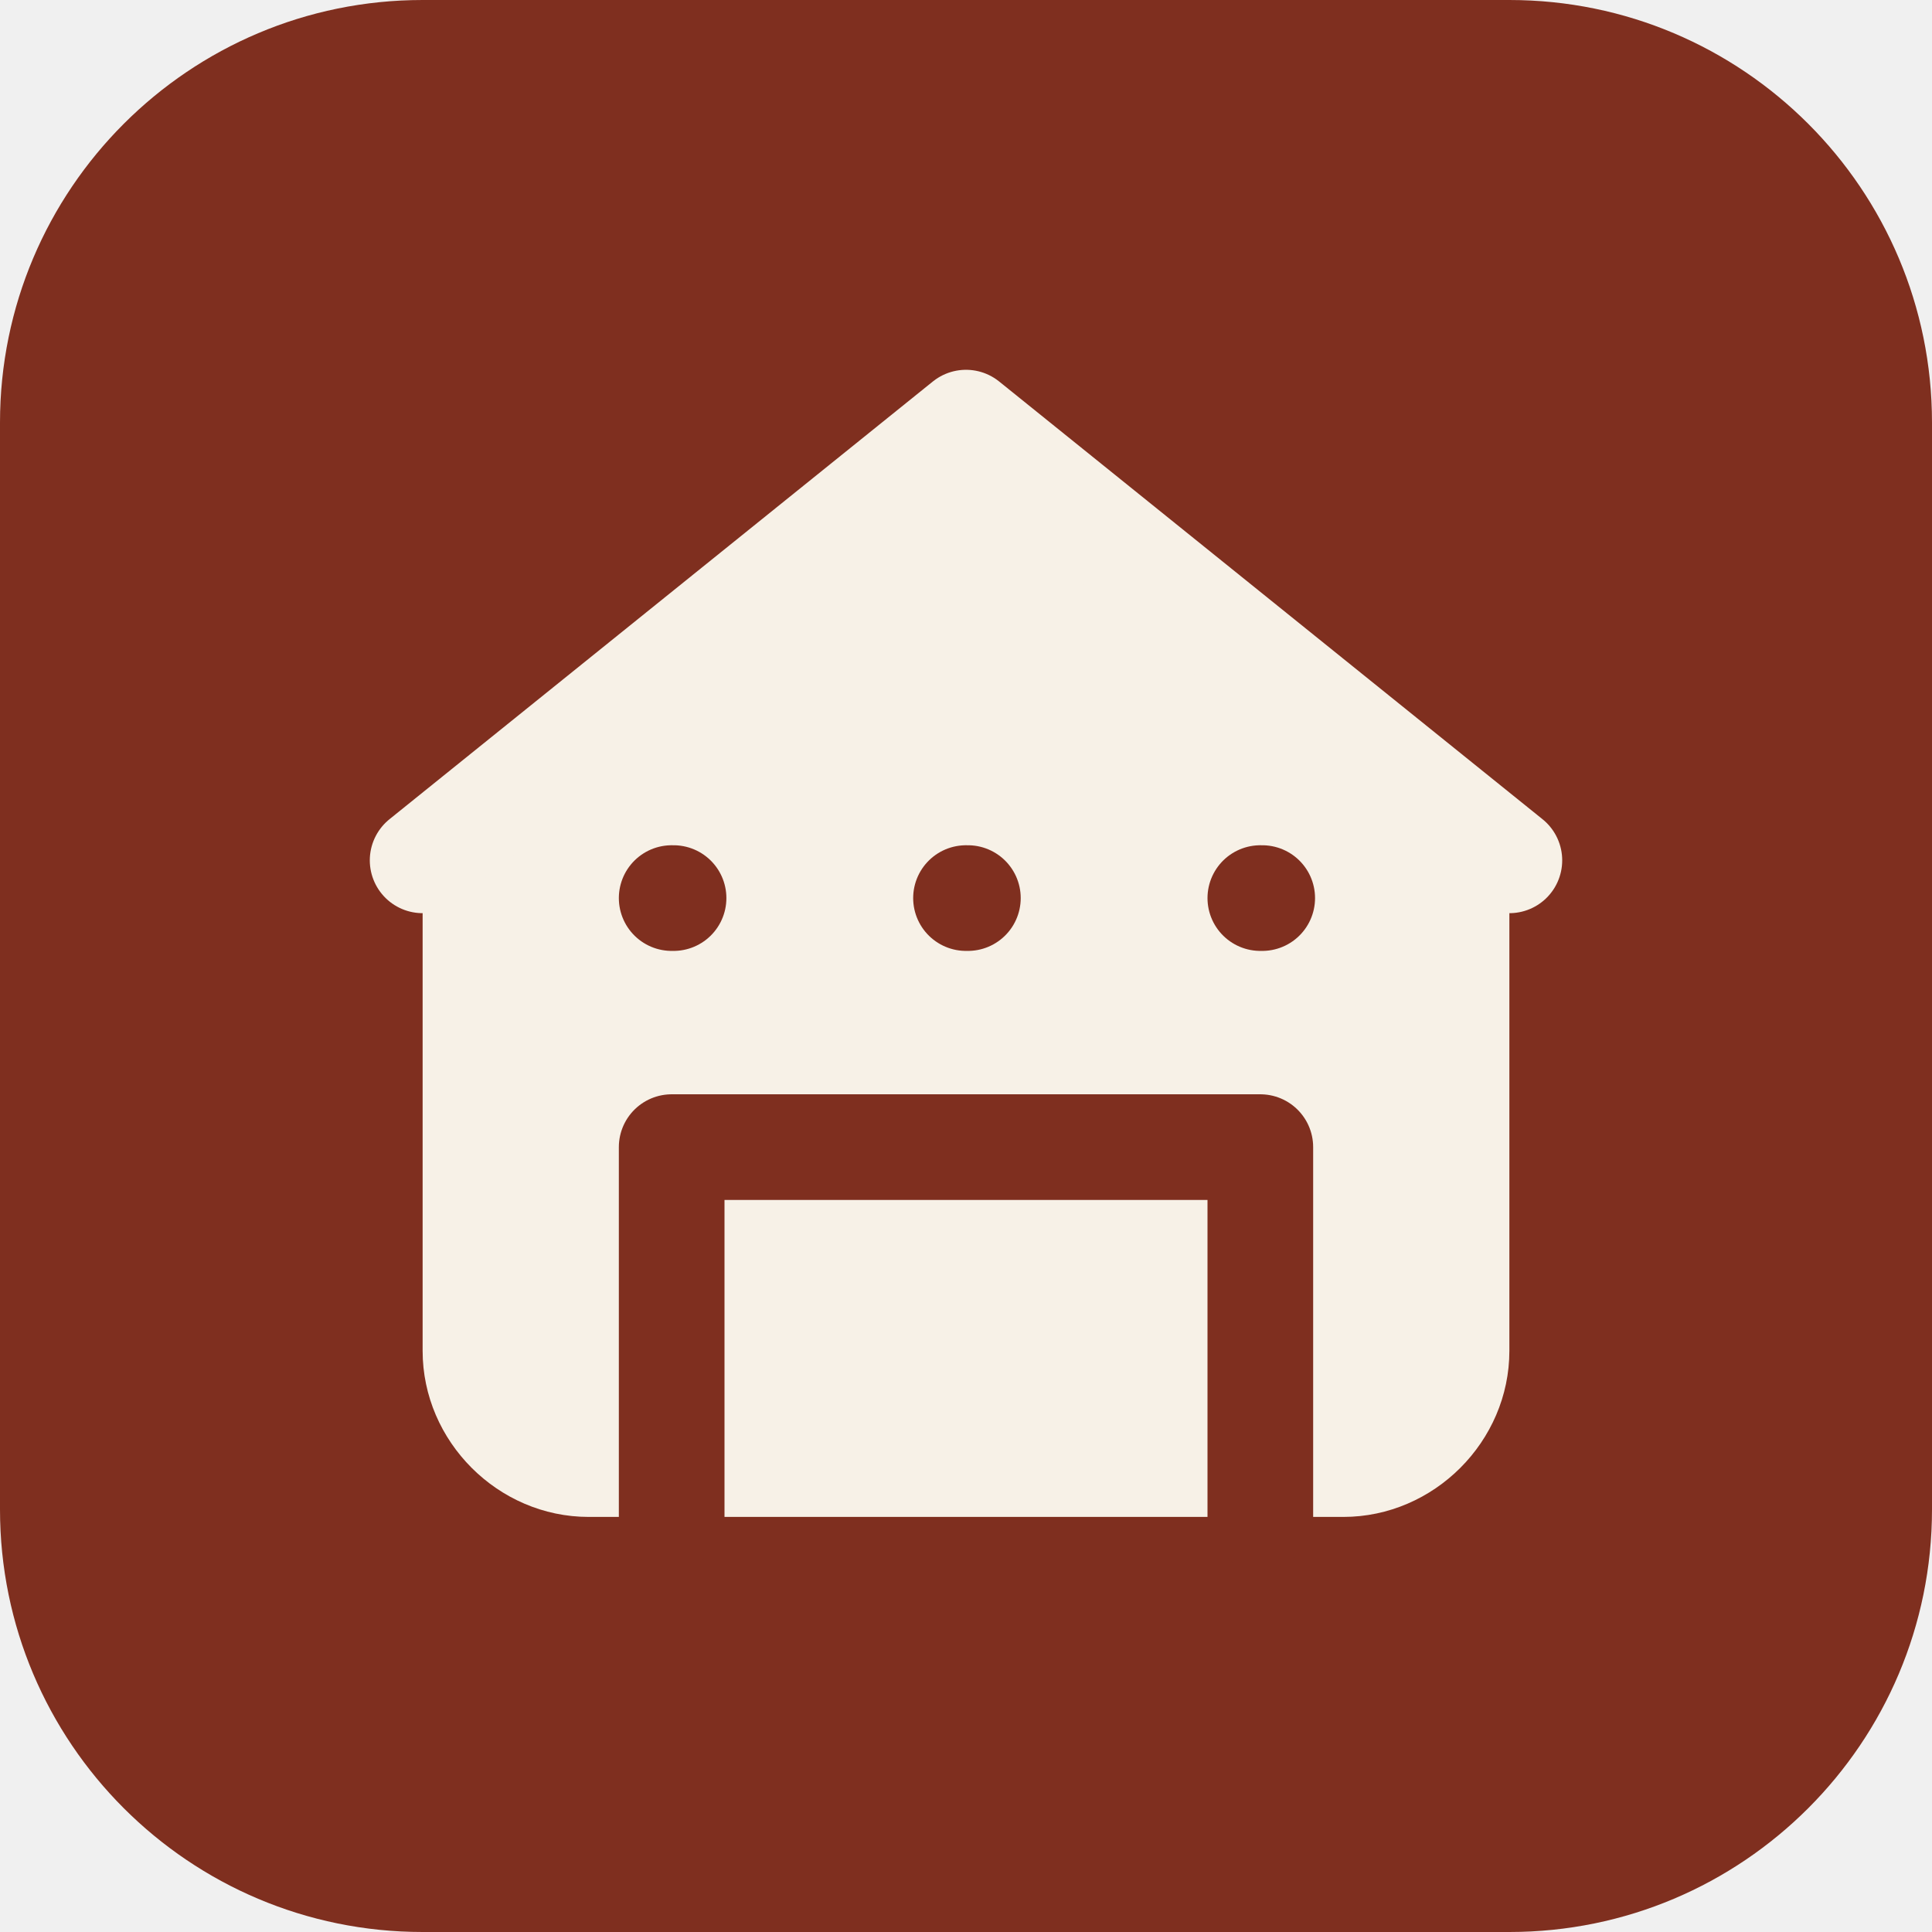
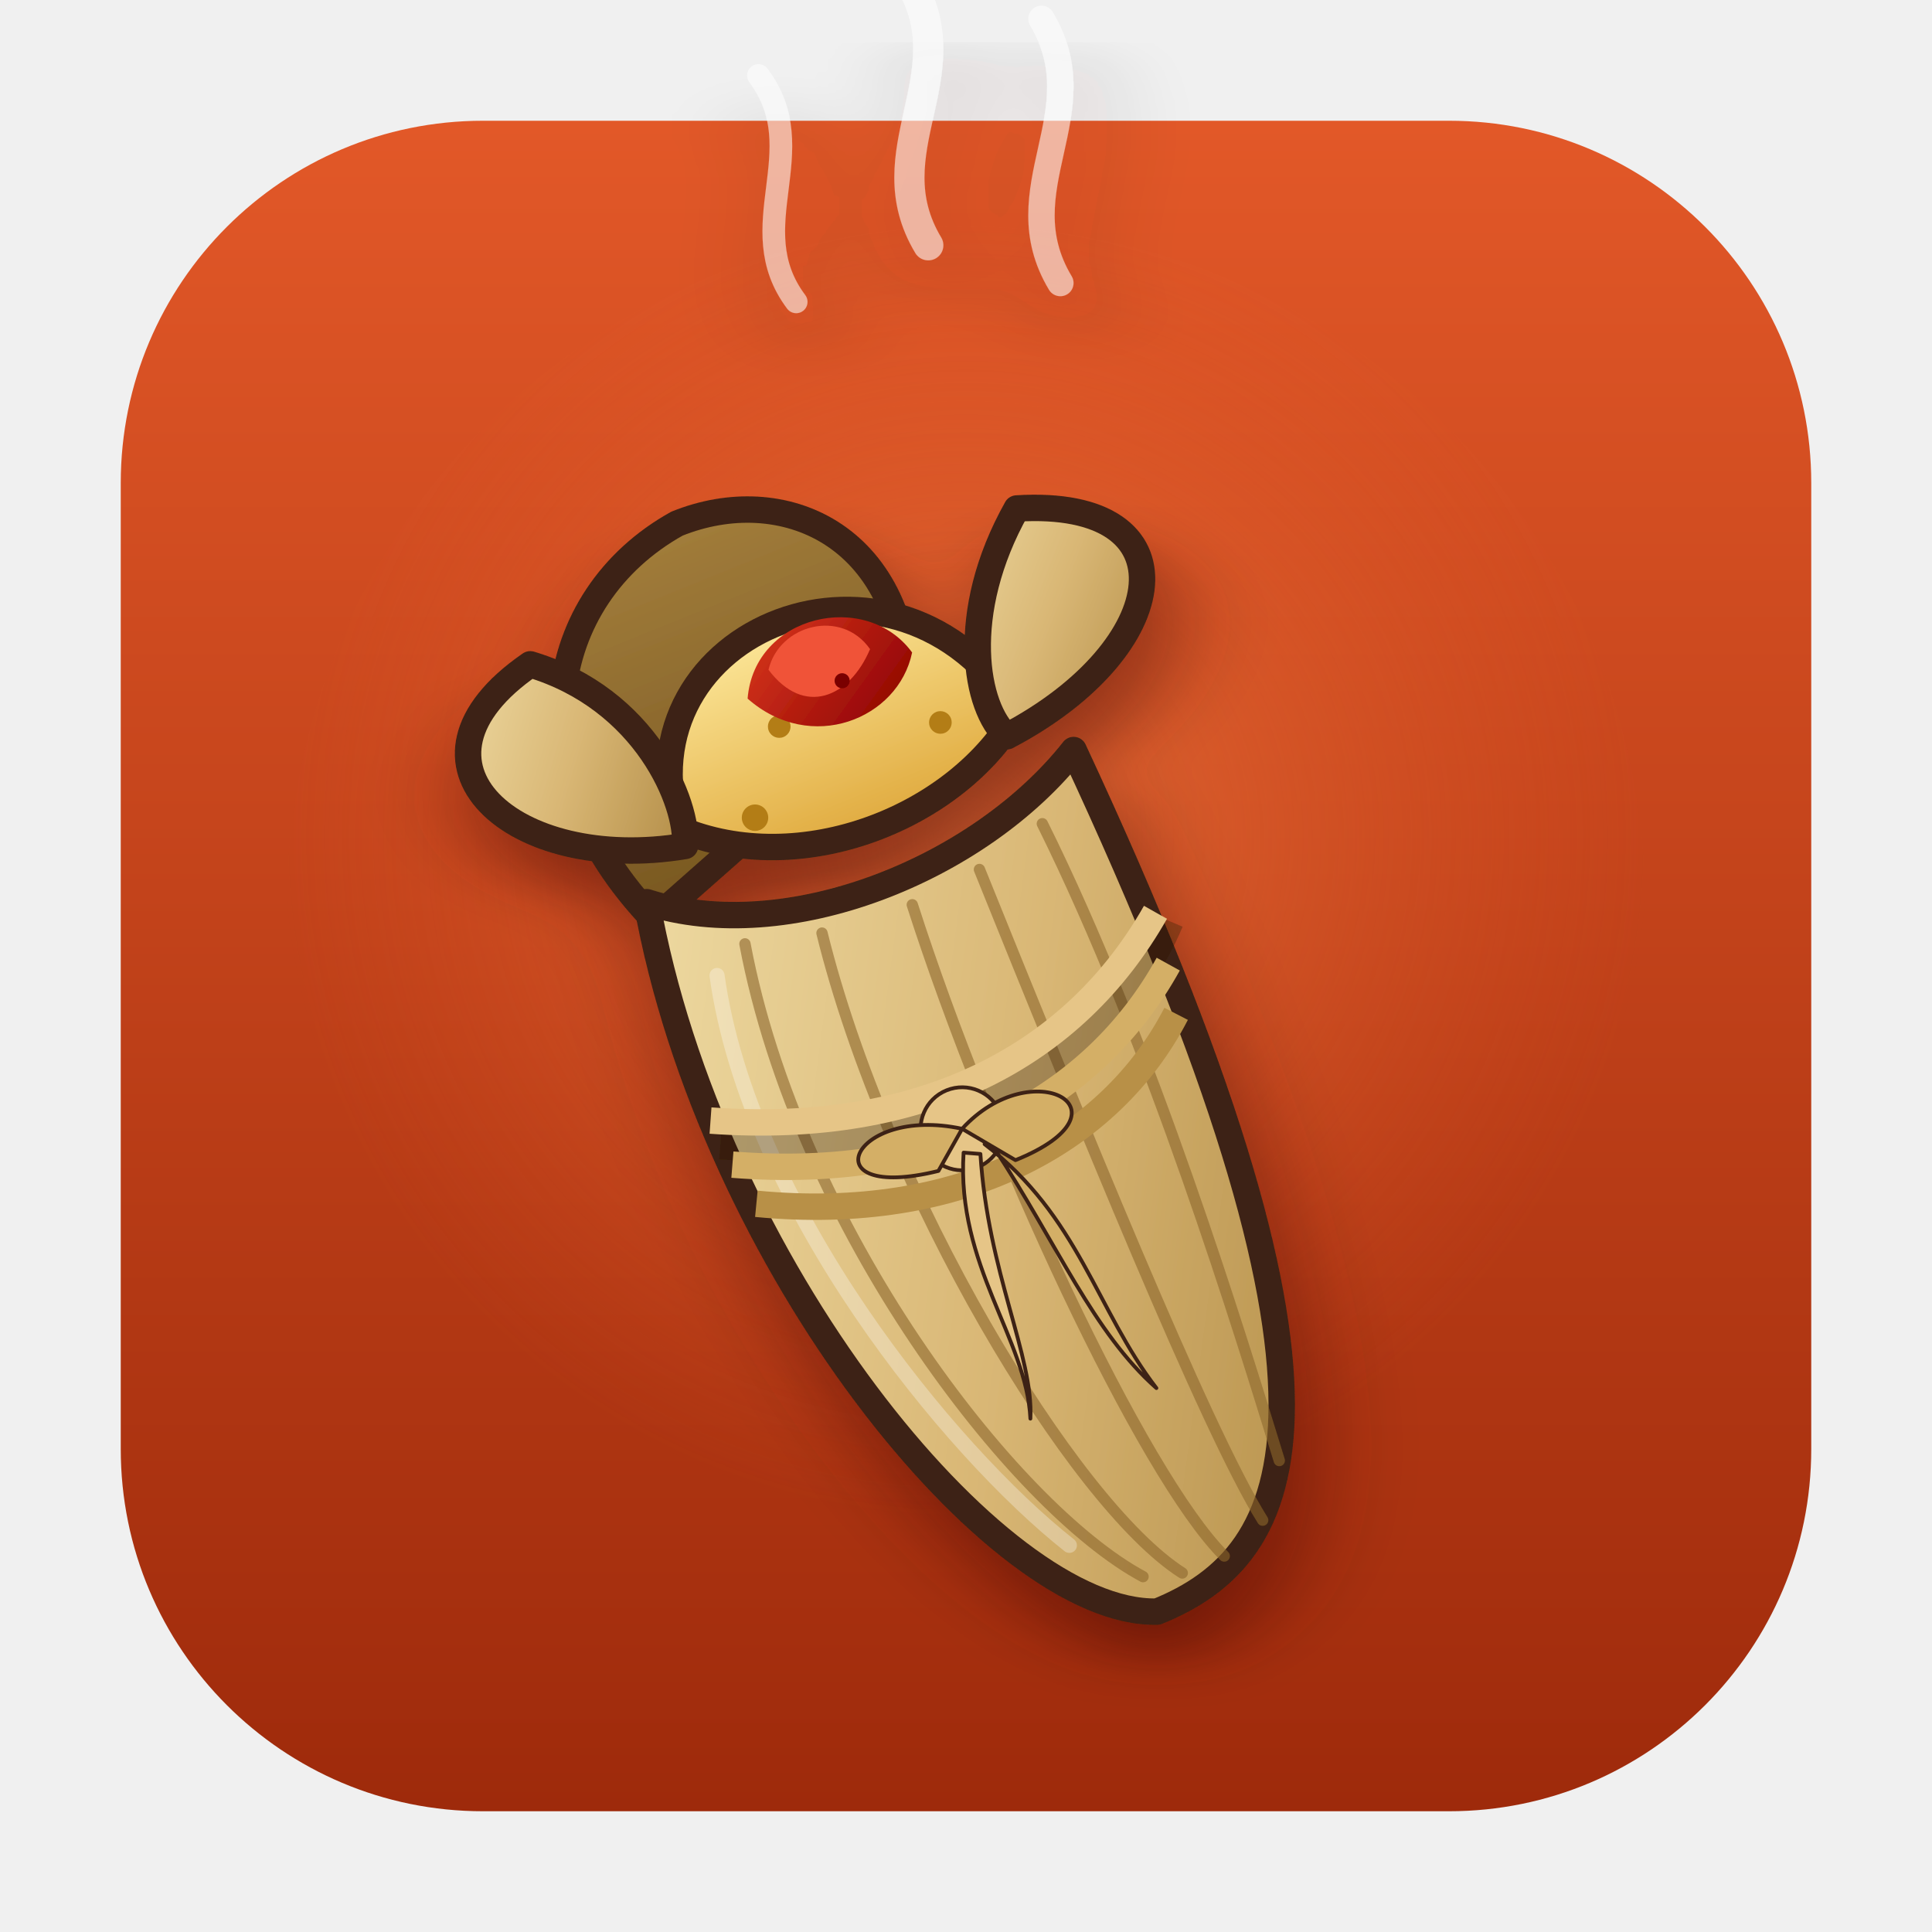
- <svg xmlns="http://www.w3.org/2000/svg" viewBox="0 0 512 512">
-   <rect width="512" height="512" rx="112" fill="#7f2f1f" />
-   <path d="M112 228 256 112l144 116v130c0 24-20 44-44 44H156c-24 0-44-20-44-44V228Z" fill="#f7f1e7" />
-   <path d="M178 402v-98h156v98M178 238h.5M256 238h.5M334 238h.5" fill="none" stroke="#7f2f1f" stroke-width="28" stroke-linecap="round" stroke-linejoin="round" />
-   <path d="m112 228 144-116 144 116" fill="none" stroke="#f7f1e7" stroke-width="28" stroke-linecap="round" stroke-linejoin="round" />
+ <svg xmlns="http://www.w3.org/2000/svg" viewBox="0 0 512 512" width="100%" height="100%">
+   <defs>
+     <linearGradient id="bgGrad" x1="0%" y1="0%" x2="0%" y2="100%">
+       <stop offset="0%" stop-color="#E25828" />
+       <stop offset="100%" stop-color="#9E2A0B" />
+     </linearGradient>
+     <radialGradient id="glow" cx="50%" cy="45%" r="50%">
+       <stop offset="0%" stop-color="#F38346" stop-opacity="0.6" />
+       <stop offset="100%" stop-color="#E25828" stop-opacity="0" />
+     </radialGradient>
+     <linearGradient id="huskGrad" x1="0%" y1="0%" x2="100%" y2="100%">
+       <stop offset="0%" stop-color="#EEDAA2" />
+       <stop offset="50%" stop-color="#D9B775" />
+       <stop offset="100%" stop-color="#B28C46" />
+     </linearGradient>
+     <linearGradient id="huskShadow" x1="0%" y1="0%" x2="0%" y2="100%">
+       <stop offset="0%" stop-color="#A27D3B" />
+       <stop offset="100%" stop-color="#785721" />
+     </linearGradient>
+     <linearGradient id="masaGrad" x1="0%" y1="0%" x2="0%" y2="100%">
+       <stop offset="0%" stop-color="#FCE698" />
+       <stop offset="100%" stop-color="#E0AA3E" />
+     </linearGradient>
+     <linearGradient id="salsaGrad" x1="0%" y1="0%" x2="100%" y2="100%">
+       <stop offset="0%" stop-color="#D9381E" />
+       <stop offset="100%" stop-color="#8B0000" />
+     </linearGradient>
+     <filter id="shadow" x="-20%" y="-20%" width="140%" height="140%">
+       <feDropShadow dx="0" dy="12" stdDeviation="10" flood-color="#3A0800" flood-opacity="0.45" />
+     </filter>
+   </defs>
+   <rect x="32" y="32" width="448" height="448" rx="96" fill="url(#bgGrad)" />
+   <circle cx="256" cy="240" r="180" fill="url(#glow)" />
+   <g transform="translate(256, 275) rotate(-22)" filter="url(#shadow)">
+     <g fill="none" stroke="#FFFFFF" stroke-linecap="round" opacity="0.55" transform="rotate(22)">
+       <path d="M -10 -210 C -25 -235, 0 -255, -15 -280" stroke-width="8" />
+       <path d="M 25 -200 C 10 -225, 35 -245, 20 -270" stroke-width="7" />
+       <path d="M -45 -195 C -60 -215, -40 -235, -55 -255" stroke-width="6" />
+     </g>
+     <path d="M -65 -60 C -85 -110, -60 -150, -20 -155 C 10 -155, 35 -130, 20 -90 Z" fill="url(#huskShadow)" stroke="#3E2312" stroke-width="7" stroke-linejoin="round" />
+     <path d="M -50 -80 C -45 -135, 35 -135, 45 -75 C 20 -55, -25 -55, -50 -80 Z" fill="url(#masaGrad)" stroke="#3E2312" stroke-width="7" stroke-linejoin="round" />
+     <circle cx="-15" cy="-95" r="3" fill="#B37D14" />
+     <circle cx="10" cy="-105" r="4" fill="#B37D14" />
+     <circle cx="25" cy="-80" r="3" fill="#B37D14" />
+     <circle cx="-30" cy="-75" r="3.5" fill="#B37D14" />
+     <path d="M -20 -105 C -10 -125, 20 -120, 25 -100 C 15 -85, -10 -85, -20 -105 Z" fill="url(#salsaGrad)" />
+     <path d="M -12 -110 C -5 -120, 12 -118, 15 -105 C 5 -95, -8 -95, -12 -110 Z" fill="#F05338" />
+     <circle cx="5" cy="-100" r="2" fill="#7A0000" />
+     <path d="M -50 -75 C -95 -85, -115 -125, -70 -135 C -45 -115, -45 -85, -50 -75 Z" fill="url(#huskGrad)" stroke="#3E2312" stroke-width="7" stroke-linejoin="round" />
+     <path d="M 40 -70 C 90 -75, 110 -110, 65 -125 C 40 -105, 35 -80, 40 -70 Z" fill="url(#huskGrad)" stroke="#3E2312" stroke-width="7" stroke-linejoin="round" />
+     <path d="M -65 -65 C -85 30, -50 145, -10 160 C 30 160, 65 130, 55 -60 C 20 -40, -35 -40, -65 -65 Z" fill="url(#huskGrad)" stroke="#3E2312" stroke-width="7" stroke-linejoin="round" />
+     <g fill="none" stroke="#8C662B" stroke-width="3" stroke-linecap="round" opacity="0.6">
+       <path d="M -45 -45 C -60 30, -35 120, -10 150" />
+       <path d="M -25 -40 C -35 30, -20 125, 0 153" />
+       <path d="M 0 -38 C -5 30, 0 125, 12 153" />
+       <path d="M 20 -40 C 20 30, 20 120, 25 148" />
+       <path d="M 40 -45 C 45 20, 38 100, 35 135" />
+     </g>
+     <path d="M -55 -40 C -70 20, -45 100, -25 135" fill="none" stroke="#FFF" stroke-width="4" stroke-linecap="round" opacity="0.3" />
+     <g stroke="#3E2312" stroke-linejoin="round">
+       <path d="M -70 0 C -20 25, 30 20, 60 -10" fill="none" stroke="#261307" stroke-width="12" opacity="0.3" />
+       <path d="M -71 -5 C -20 20, 25 15, 59 -12" fill="none" stroke="#E6C587" stroke-width="7" />
+       <path d="M -70 8 C -20 33, 25 28, 57 2" fill="none" stroke="#D4AF66" stroke-width="7" />
+       <path d="M -68 20 C -20 45, 25 40, 54 15" fill="none" stroke="#B89047" stroke-width="7" />
+       <circle cx="-10" cy="22" r="11" fill="#E6C587" />
+       <path d="M -10 22 C -35 5, -55 25, -20 30 Z" fill="#D4AF66" />
+       <path d="M -10 22 C 15 10, 35 35, 0 35 Z" fill="#D4AF66" />
+       <path d="M -12 28 C -25 55, -15 80, -22 100 C -15 85, -18 60, -8 30 Z" fill="#E6C587" />
+       <path d="M -6 28 C 10 55, 5 80, 12 105 C 2 85, 2 60, -4 30 Z" fill="#D4AF66" />
+     </g>
+   </g>
</svg>
